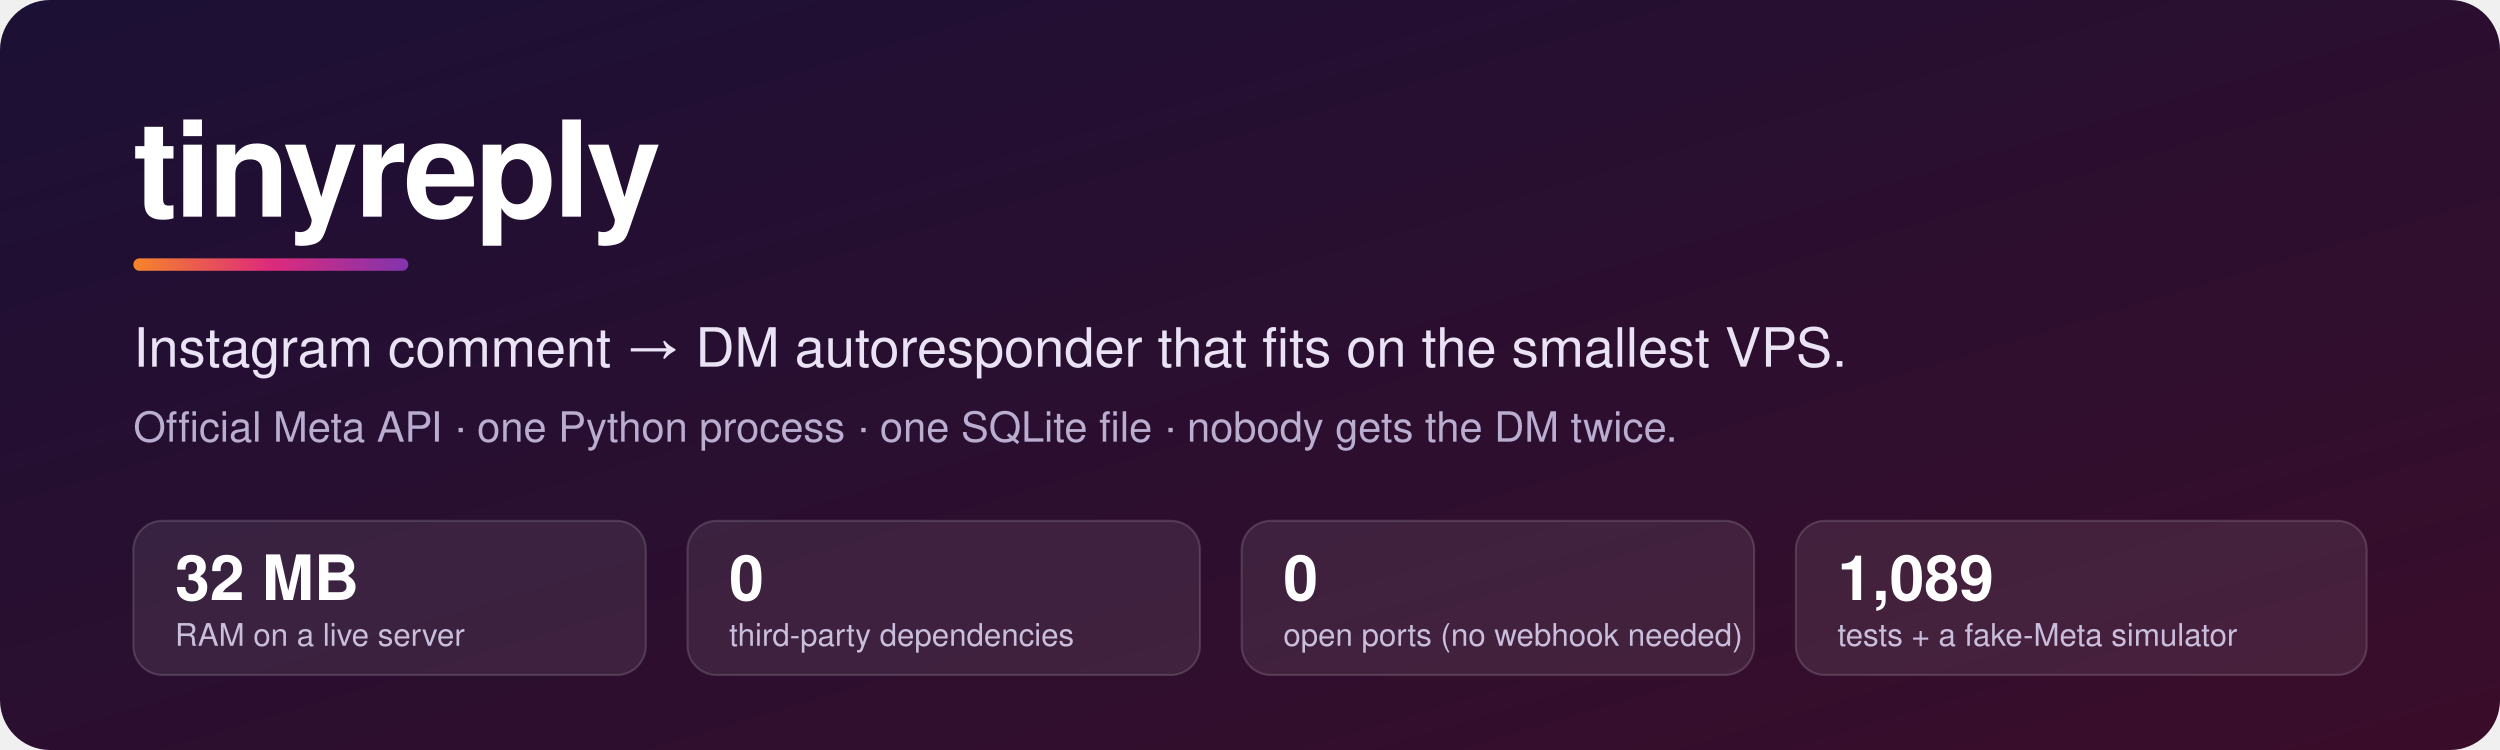
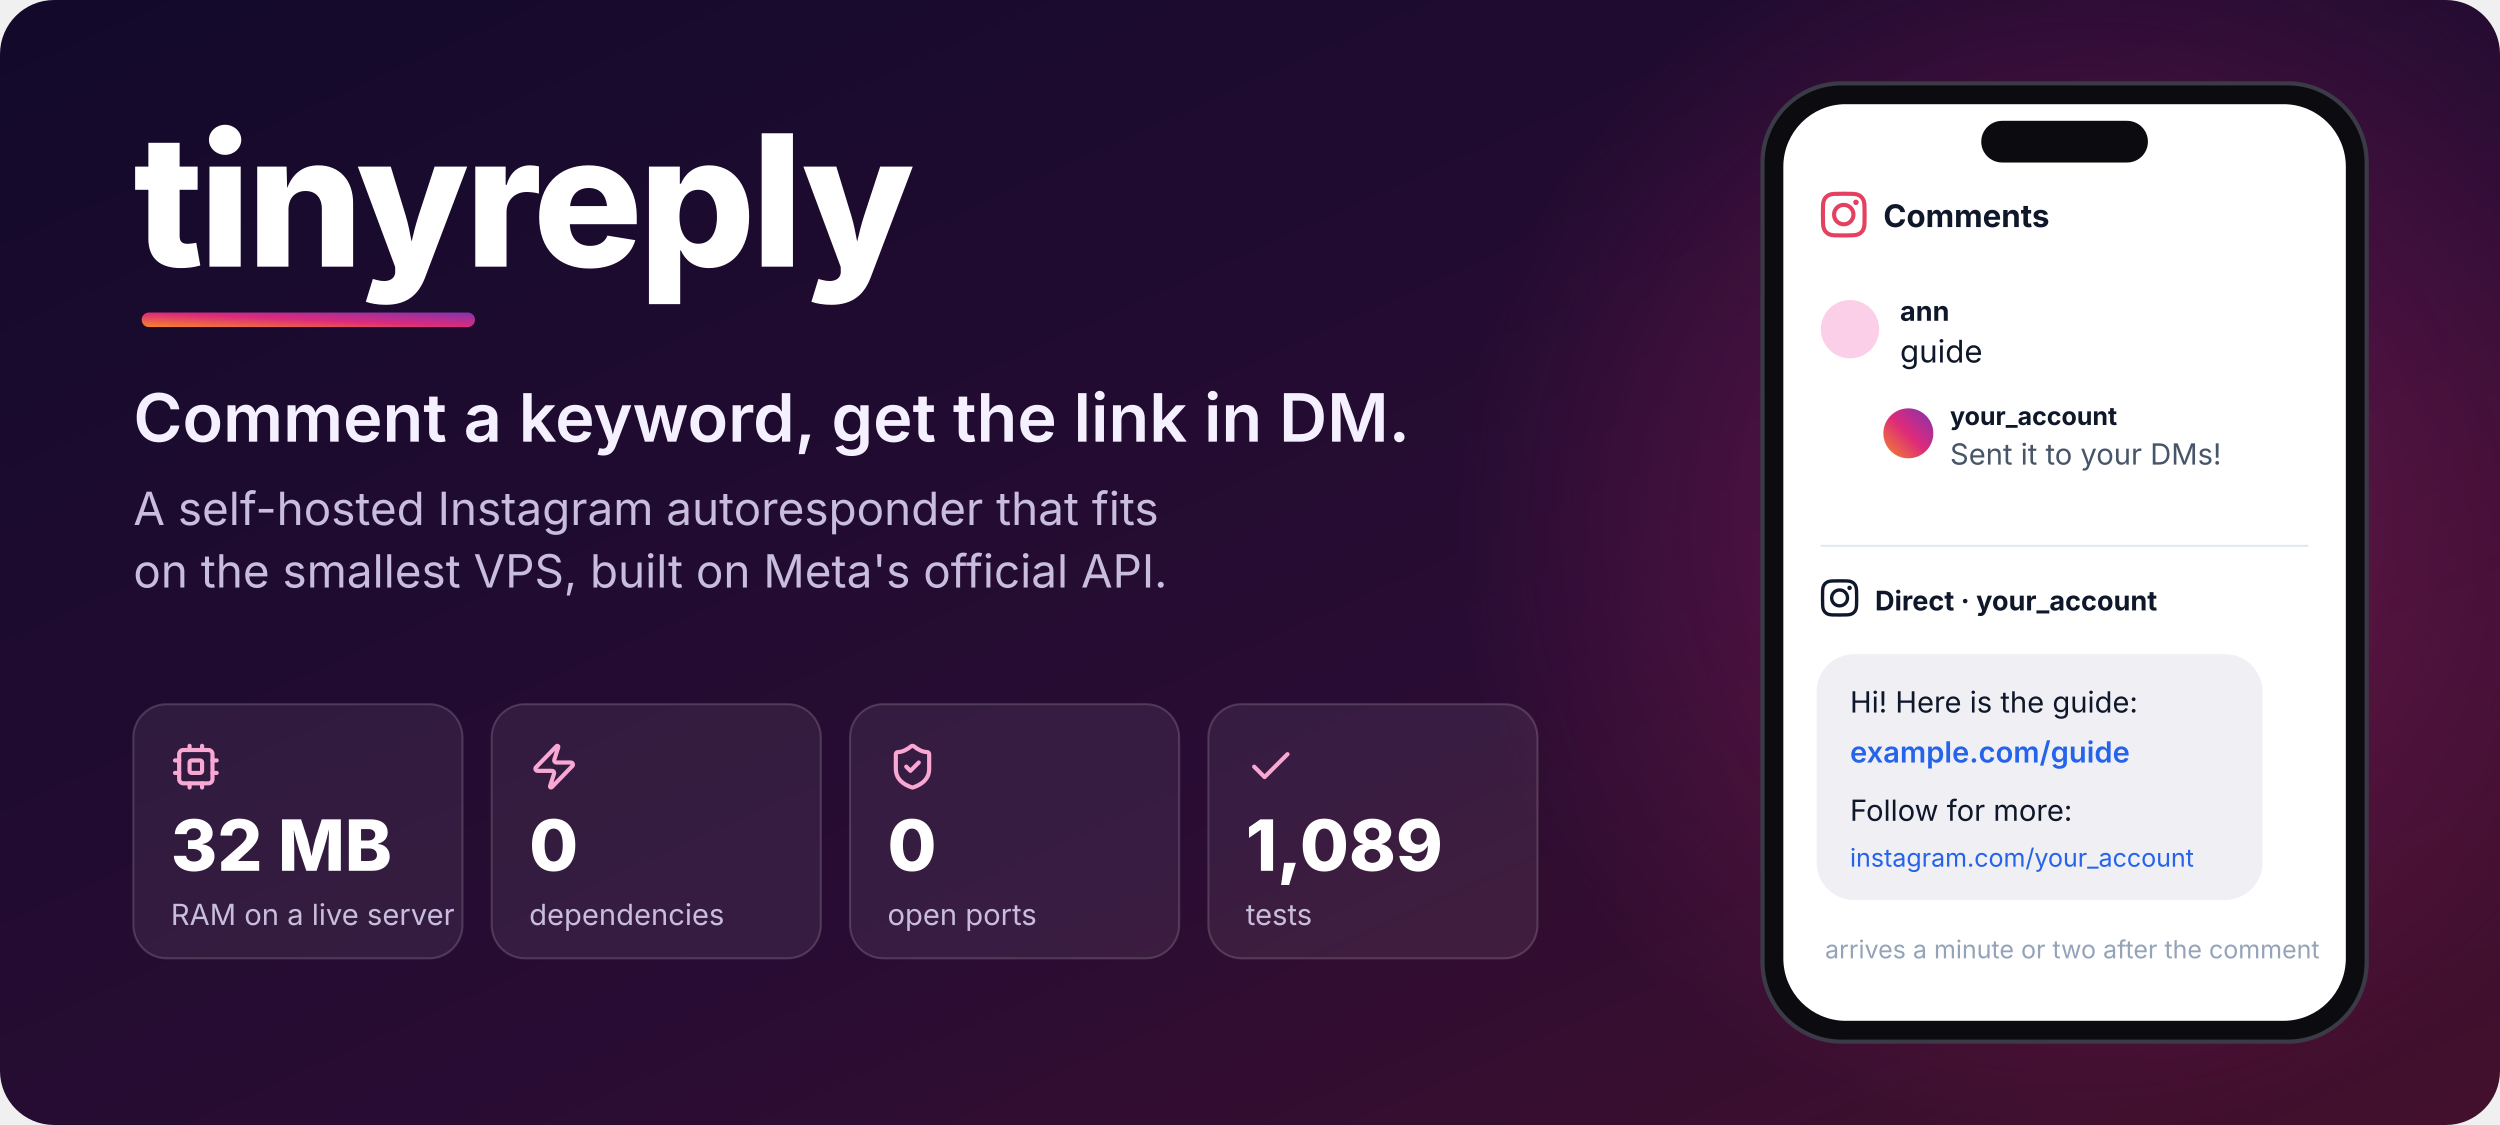
- <svg xmlns="http://www.w3.org/2000/svg" viewBox="0 0 1200 360" width="1200" height="360" font-family="-apple-system, BlinkMacSystemFont, 'Segoe UI', Helvetica, Arial, sans-serif">
+ <svg xmlns="http://www.w3.org/2000/svg" viewBox="0 0 1200 540" width="1200" height="540">
  <defs>
    <linearGradient id="bg" x1="0" y1="0" x2="1" y2="1">
-       <stop offset="0" stop-color="#1b1035" />
-       <stop offset="1" stop-color="#3a0d2a" />
+       <stop offset="0" stop-color="#120a2b" />
+       <stop offset="0.6" stop-color="#2a0c33" />
+       <stop offset="1" stop-color="#43102c" />
    </linearGradient>
-     <linearGradient id="acc" x1="0" y1="0" x2="1" y2="0">
+     <linearGradient id="ig" x1="0" y1="1" x2="1" y2="0">
      <stop offset="0" stop-color="#f58529" />
      <stop offset="0.5" stop-color="#dd2a7b" />
      <stop offset="1" stop-color="#8134af" />
    </linearGradient>
+     <radialGradient id="glow" cx="0.5" cy="0.5" r="0.5">
+       <stop offset="0" stop-color="#dd2a7b" stop-opacity="0.35" />
+       <stop offset="1" stop-color="#dd2a7b" stop-opacity="0" />
+     </radialGradient>
+     <marker id="ah" viewBox="0 0 10 10" refX="8" refY="5" markerWidth="7" markerHeight="7" orient="auto">
+       <path d="M0,0 L10,5 L0,10 z" fill="#94a3b8" />
+     </marker>
+     <marker id="ahp" viewBox="0 0 10 10" refX="8" refY="5" markerWidth="7" markerHeight="7" orient="auto">
+       <path d="M0,0 L10,5 L0,10 z" fill="#dd2a7b" />
+     </marker>
+     <marker id="ahr" viewBox="0 0 10 10" refX="8" refY="5" markerWidth="7" markerHeight="7" orient="auto">
+       <path d="M0,0 L10,5 L0,10 z" fill="#dc2626" />
+     </marker>
+     <marker id="ahg" viewBox="0 0 10 10" refX="8" refY="5" markerWidth="7" markerHeight="7" orient="auto">
+       <path d="M0,0 L10,5 L0,10 z" fill="#16a34a" />
+     </marker>
  </defs>
-   <rect width="1200" height="360" rx="24" fill="url(#bg)" />
-   <text x="64" y="104" font-size="64" font-weight="800" fill="#ffffff" letter-spacing="-1.5">tinyreply</text>
-   <rect x="64" y="124" width="132" height="6" rx="3" fill="url(#acc)" />
-   <text x="64" y="176" font-size="26" fill="#e9e3f5">Instagram comment → DM autoresponder that fits on the smallest VPS.</text>
-   <text x="64" y="212" font-size="20" fill="#b9add0">Official Meta API · one Python process · one SQLite file · nobody gets the DM twice.</text>
-   <g transform="translate(64,250)">
-     <rect width="246" height="74" rx="14" fill="#ffffff" fill-opacity="0.08" stroke="#ffffff" stroke-opacity="0.15" />
-     <text x="20" y="38" font-size="30" font-weight="800" fill="#ffffff">32 MB</text>
-     <text x="20" y="60" font-size="15" fill="#c9bfdc">RAM on a live server</text>
+   <rect width="1200" height="540" rx="26" fill="url(#bg)" />
+   <circle cx="1000" cy="250" r="300" fill="url(#glow)" />
+   <text x="64" y="128" font-family="-apple-system, BlinkMacSystemFont, 'Segoe UI', Inter, Helvetica, Arial, sans-serif" font-size="88" fill="#ffffff" font-weight="800" text-anchor="start" letter-spacing="-2">tinyreply</text>
+   <rect x="68" y="150" width="160" height="7" rx="3.5" fill="url(#ig)" />
+   <text x="64" y="212" font-family="-apple-system, BlinkMacSystemFont, 'Segoe UI', Inter, Helvetica, Arial, sans-serif" font-size="32" fill="#f5f0ff" font-weight="600" text-anchor="start">Comment a keyword, get the link in DM.</text>
+   <text x="64" y="252" font-family="-apple-system, BlinkMacSystemFont, 'Segoe UI', Inter, Helvetica, Arial, sans-serif" font-size="22" fill="#c8bddc" font-weight="400" text-anchor="start">A self-hosted Instagram autoresponder that fits</text>
+   <text x="64" y="282" font-family="-apple-system, BlinkMacSystemFont, 'Segoe UI', Inter, Helvetica, Arial, sans-serif" font-size="22" fill="#c8bddc" font-weight="400" text-anchor="start">on the smallest VPS, built on Meta's official API.</text>
+   <rect x="64" y="338" width="158" height="122" rx="16" fill="#ffffff" fill-opacity="0.07" stroke="#ffffff" stroke-opacity="0.16" />
+   <g transform="translate(82,356) scale(1)" fill="none" stroke="#f9a8d4" stroke-width="2" stroke-linecap="round" stroke-linejoin="round">
+     <rect width="16" height="16" x="4" y="4" rx="2" />
+     <rect width="6" height="6" x="9" y="9" rx="1" />
+     <path d="M15 2v2" />
+     <path d="M15 20v2" />
+     <path d="M2 15h2" />
+     <path d="M2 9h2" />
+     <path d="M20 15h2" />
+     <path d="M20 9h2" />
+     <path d="M9 2v2" />
+     <path d="M9 20v2" />
  </g>
-   <g transform="translate(330,250)">
-     <rect width="246" height="74" rx="14" fill="#ffffff" fill-opacity="0.08" stroke="#ffffff" stroke-opacity="0.15" />
-     <text x="20" y="38" font-size="30" font-weight="800" fill="#ffffff">0</text>
-     <text x="20" y="60" font-size="15" fill="#c9bfdc">third-party dependencies</text>
+   <text x="82" y="418" font-family="-apple-system, BlinkMacSystemFont, 'Segoe UI', Inter, Helvetica, Arial, sans-serif" font-size="34" fill="#ffffff" font-weight="800" text-anchor="start">32 MB</text>
+   <text x="82" y="444" font-family="-apple-system, BlinkMacSystemFont, 'Segoe UI', Inter, Helvetica, Arial, sans-serif" font-size="14" fill="#c8bddc" font-weight="400" text-anchor="start">RAM on a live server</text>
+   <rect x="236" y="338" width="158" height="122" rx="16" fill="#ffffff" fill-opacity="0.07" stroke="#ffffff" stroke-opacity="0.16" />
+   <g transform="translate(254,356) scale(1)" fill="none" stroke="#f9a8d4" stroke-width="2" stroke-linecap="round" stroke-linejoin="round">
+     <path d="M4 14a1 1 0 0 1-.78-1.63l9.9-10.2a.5.5 0 0 1 .86.46l-1.92 6.02A1 1 0 0 0 13 10h7a1 1 0 0 1 .78 1.63l-9.9 10.2a.5.5 0 0 1-.86-.46l1.92-6.02A1 1 0 0 0 11 14z" />
  </g>
-   <g transform="translate(596,250)">
-     <rect width="246" height="74" rx="14" fill="#ffffff" fill-opacity="0.08" stroke="#ffffff" stroke-opacity="0.15" />
-     <text x="20" y="38" font-size="30" font-weight="800" fill="#ffffff">0</text>
-     <text x="20" y="60" font-size="15" fill="#c9bfdc">open ports (no webhook needed)</text>
+   <text x="254" y="418" font-family="-apple-system, BlinkMacSystemFont, 'Segoe UI', Inter, Helvetica, Arial, sans-serif" font-size="34" fill="#ffffff" font-weight="800" text-anchor="start">0</text>
+   <text x="254" y="444" font-family="-apple-system, BlinkMacSystemFont, 'Segoe UI', Inter, Helvetica, Arial, sans-serif" font-size="14" fill="#c8bddc" font-weight="400" text-anchor="start">dependencies</text>
+   <rect x="408" y="338" width="158" height="122" rx="16" fill="#ffffff" fill-opacity="0.07" stroke="#ffffff" stroke-opacity="0.16" />
+   <g transform="translate(426,356) scale(1)" fill="none" stroke="#f9a8d4" stroke-width="2" stroke-linecap="round" stroke-linejoin="round">
+     <path d="M20 13c0 5-3.5 7.5-7.66 8.95a1 1 0 0 1-.67-.01C7.5 20.5 4 18 4 13V6a1 1 0 0 1 1-1c2 0 4.5-1.2 6.24-2.72a1.17 1.17 0 0 1 1.52 0C14.51 3.81 17 5 19 5a1 1 0 0 1 1 1z" />
+     <path d="m9 12 2 2 4-4" />
  </g>
-   <g transform="translate(862,250)">
-     <rect width="274" height="74" rx="14" fill="#ffffff" fill-opacity="0.08" stroke="#ffffff" stroke-opacity="0.15" />
-     <text x="20" y="38" font-size="30" font-weight="800" fill="#ffffff">1,089</text>
-     <text x="20" y="60" font-size="15" fill="#c9bfdc">tests + a fake-Meta simulator</text>
+   <text x="426" y="418" font-family="-apple-system, BlinkMacSystemFont, 'Segoe UI', Inter, Helvetica, Arial, sans-serif" font-size="34" fill="#ffffff" font-weight="800" text-anchor="start">0</text>
+   <text x="426" y="444" font-family="-apple-system, BlinkMacSystemFont, 'Segoe UI', Inter, Helvetica, Arial, sans-serif" font-size="14" fill="#c8bddc" font-weight="400" text-anchor="start">open ports</text>
+   <rect x="580" y="338" width="158" height="122" rx="16" fill="#ffffff" fill-opacity="0.07" stroke="#ffffff" stroke-opacity="0.16" />
+   <g transform="translate(598,356) scale(1)" fill="none" stroke="#f9a8d4" stroke-width="2" stroke-linecap="round" stroke-linejoin="round">
+     <path d="M20 6 9 17l-5-5" />
  </g>
+   <text x="598" y="418" font-family="-apple-system, BlinkMacSystemFont, 'Segoe UI', Inter, Helvetica, Arial, sans-serif" font-size="34" fill="#ffffff" font-weight="800" text-anchor="start">1,089</text>
+   <text x="598" y="444" font-family="-apple-system, BlinkMacSystemFont, 'Segoe UI', Inter, Helvetica, Arial, sans-serif" font-size="14" fill="#c8bddc" font-weight="400" text-anchor="start">tests</text>
+   <rect x="846" y="40" width="290" height="460" rx="38" fill="#0b0b10" stroke="#3b3b48" stroke-width="2" />
+   <rect x="856" y="50" width="270" height="440" rx="30" fill="#ffffff" />
+   <rect x="951.0" y="58" width="80" height="20" rx="10" fill="#0b0b10" />
+   <path transform="translate(874,92) scale(0.9167)" d="M7.03.084c-1.277.06-2.149.264-2.911.563-.789.307-1.458.72-2.123 1.388-.665.668-1.075 1.337-1.38 2.127-.295.764-.496 1.637-.552 2.914-.056 1.278-.069 1.688-.063 4.947.006 3.259.021 3.667.083 4.947.061 1.276.264 2.148.564 2.911.308.789.72 1.457 1.388 2.123.668.665 1.337 1.074 2.128 1.38.763.295 1.636.496 2.913.552 1.277.056 1.688.069 4.946.063 3.258-.006 3.668-.021 4.948-.081 1.28-.061 2.147-.265 2.91-.563.789-.309 1.458-.72 2.123-1.388.665-.668 1.075-1.338 1.379-2.128.296-.763.497-1.636.552-2.912.056-1.281.069-1.69.063-4.948-.006-3.258-.021-3.667-.082-4.947-.061-1.28-.264-2.149-.563-2.912-.308-.789-.72-1.457-1.388-2.123C21.298 1.33 20.628.921 19.838.617 19.074.321 18.202.12 16.924.065 15.647.009 15.236-.005 11.977.001 8.718.008 8.31.021 7.03.084m.14 21.693c-1.17-.051-1.805-.245-2.229-.408-.561-.216-.96-.477-1.382-.895-.422-.418-.681-.819-.9-1.378-.164-.423-.362-1.058-.417-2.228-.059-1.264-.072-1.644-.079-4.848-.007-3.204.005-3.583.061-4.848.05-1.169.246-1.805.408-2.228.216-.561.476-.96.895-1.382.419-.422.818-.681 1.378-.9.423-.165 1.058-.361 2.227-.417 1.266-.06 1.645-.072 4.848-.079 3.203-.007 3.583.005 4.849.061 1.169.051 1.805.244 2.228.408.561.216.96.475 1.382.895.422.419.682.818.9 1.379.165.422.362 1.056.417 2.226.06 1.266.074 1.645.08 4.848.006 3.203-.005 3.583-.061 4.848-.051 1.17-.245 1.806-.408 2.229-.216.56-.476.96-.895 1.381-.419.421-.818.681-1.378.9-.422.165-1.058.362-2.226.417-1.266.059-1.645.072-4.849.079-3.204.007-3.583-.006-4.848-.061M16.953 5.586A1.44 1.44 0 1 0 18.39 4.144a1.44 1.44 0 0 0-1.437 1.442M5.838 12.012c.007 3.403 2.771 6.156 6.173 6.149 3.403-.006 6.157-2.77 6.151-6.173-.006-3.403-2.771-6.157-6.174-6.15-3.403.007-6.156 2.771-6.15 6.174M8 12.008a4 4 0 1 1 4.008 3.992A4 4 0 0 1 8 12.008" fill="#E4405F" />
+   <text x="904" y="109" font-family="-apple-system, BlinkMacSystemFont, 'Segoe UI', Inter, Helvetica, Arial, sans-serif" font-size="15" fill="#0f172a" font-weight="700" text-anchor="start">Comments</text>
+   <circle cx="888" cy="158" r="14" fill="#fbcfe8" />
+   <text x="912" y="154" font-family="-apple-system, BlinkMacSystemFont, 'Segoe UI', Inter, Helvetica, Arial, sans-serif" font-size="13" fill="#0f172a" font-weight="700" text-anchor="start">ann</text>
+   <text x="912" y="174" font-family="-apple-system, BlinkMacSystemFont, 'Segoe UI', Inter, Helvetica, Arial, sans-serif" font-size="15" fill="#0f172a" font-weight="400" text-anchor="start">guide</text>
+   <circle cx="916" cy="208" r="12" fill="url(#ig)" />
+   <text x="936" y="204" font-family="-apple-system, BlinkMacSystemFont, 'Segoe UI', Inter, Helvetica, Arial, sans-serif" font-size="12" fill="#0f172a" font-weight="700" text-anchor="start">your_account</text>
+   <text x="936" y="223" font-family="-apple-system, BlinkMacSystemFont, 'Segoe UI', Inter, Helvetica, Arial, sans-serif" font-size="14" fill="#475569" font-weight="400" text-anchor="start">Sent it to your DMs!</text>
+   <line x1="874" y1="262" x2="1108" y2="262" stroke="#e2e8f0" />
+   <path transform="translate(874,278) scale(0.75)" d="M7.03.084c-1.277.06-2.149.264-2.911.563-.789.307-1.458.72-2.123 1.388-.665.668-1.075 1.337-1.38 2.127-.295.764-.496 1.637-.552 2.914-.056 1.278-.069 1.688-.063 4.947.006 3.259.021 3.667.083 4.947.061 1.276.264 2.148.564 2.911.308.789.72 1.457 1.388 2.123.668.665 1.337 1.074 2.128 1.38.763.295 1.636.496 2.913.552 1.277.056 1.688.069 4.946.063 3.258-.006 3.668-.021 4.948-.081 1.28-.061 2.147-.265 2.91-.563.789-.309 1.458-.72 2.123-1.388.665-.668 1.075-1.338 1.379-2.128.296-.763.497-1.636.552-2.912.056-1.281.069-1.69.063-4.948-.006-3.258-.021-3.667-.082-4.947-.061-1.28-.264-2.149-.563-2.912-.308-.789-.72-1.457-1.388-2.123C21.298 1.33 20.628.921 19.838.617 19.074.321 18.202.12 16.924.065 15.647.009 15.236-.005 11.977.001 8.718.008 8.31.021 7.03.084m.14 21.693c-1.17-.051-1.805-.245-2.229-.408-.561-.216-.96-.477-1.382-.895-.422-.418-.681-.819-.9-1.378-.164-.423-.362-1.058-.417-2.228-.059-1.264-.072-1.644-.079-4.848-.007-3.204.005-3.583.061-4.848.05-1.169.246-1.805.408-2.228.216-.561.476-.96.895-1.382.419-.422.818-.681 1.378-.9.423-.165 1.058-.361 2.227-.417 1.266-.06 1.645-.072 4.848-.079 3.203-.007 3.583.005 4.849.061 1.169.051 1.805.244 2.228.408.561.216.96.475 1.382.895.422.419.682.818.9 1.379.165.422.362 1.056.417 2.226.06 1.266.074 1.645.08 4.848.006 3.203-.005 3.583-.061 4.848-.051 1.17-.245 1.806-.408 2.229-.216.56-.476.96-.895 1.381-.419.421-.818.681-1.378.9-.422.165-1.058.362-2.226.417-1.266.059-1.645.072-4.849.079-3.204.007-3.583-.006-4.848-.061M16.953 5.586A1.44 1.44 0 1 0 18.39 4.144a1.44 1.44 0 0 0-1.437 1.442M5.838 12.012c.007 3.403 2.771 6.156 6.173 6.149 3.403-.006 6.157-2.77 6.151-6.173-.006-3.403-2.771-6.157-6.174-6.15-3.403.007-6.156 2.771-6.15 6.174M8 12.008a4 4 0 1 1 4.008 3.992A4 4 0 0 1 8 12.008" fill="#0f172a" />
+   <text x="900" y="293" font-family="-apple-system, BlinkMacSystemFont, 'Segoe UI', Inter, Helvetica, Arial, sans-serif" font-size="13" fill="#0f172a" font-weight="700" text-anchor="start">Direct · your_account</text>
+   <rect x="872" y="314" width="214" height="118" rx="18" fill="#efeff4" />
+   <text x="888" y="342" font-family="-apple-system, BlinkMacSystemFont, 'Segoe UI', Inter, Helvetica, Arial, sans-serif" font-size="14" fill="#0f172a" font-weight="400" text-anchor="start">Hi! Here is the guide:</text>
+   <text x="888" y="366" font-family="-apple-system, BlinkMacSystemFont, 'Segoe UI', Inter, Helvetica, Arial, sans-serif" font-size="14" fill="#2563eb" font-weight="600" text-anchor="start">example.com/guide</text>
+   <text x="888" y="394" font-family="-apple-system, BlinkMacSystemFont, 'Segoe UI', Inter, Helvetica, Arial, sans-serif" font-size="14" fill="#0f172a" font-weight="400" text-anchor="start">Follow for more:</text>
+   <text x="888" y="416" font-family="-apple-system, BlinkMacSystemFont, 'Segoe UI', Inter, Helvetica, Arial, sans-serif" font-size="12" fill="#2563eb" font-weight="400" text-anchor="start">instagram.com/your_account</text>
+   <text x="876" y="460" font-family="-apple-system, BlinkMacSystemFont, 'Segoe UI', Inter, Helvetica, Arial, sans-serif" font-size="12" fill="#94a3b8" font-weight="400" text-anchor="start">arrives a minute or two after the comment</text>
</svg>
